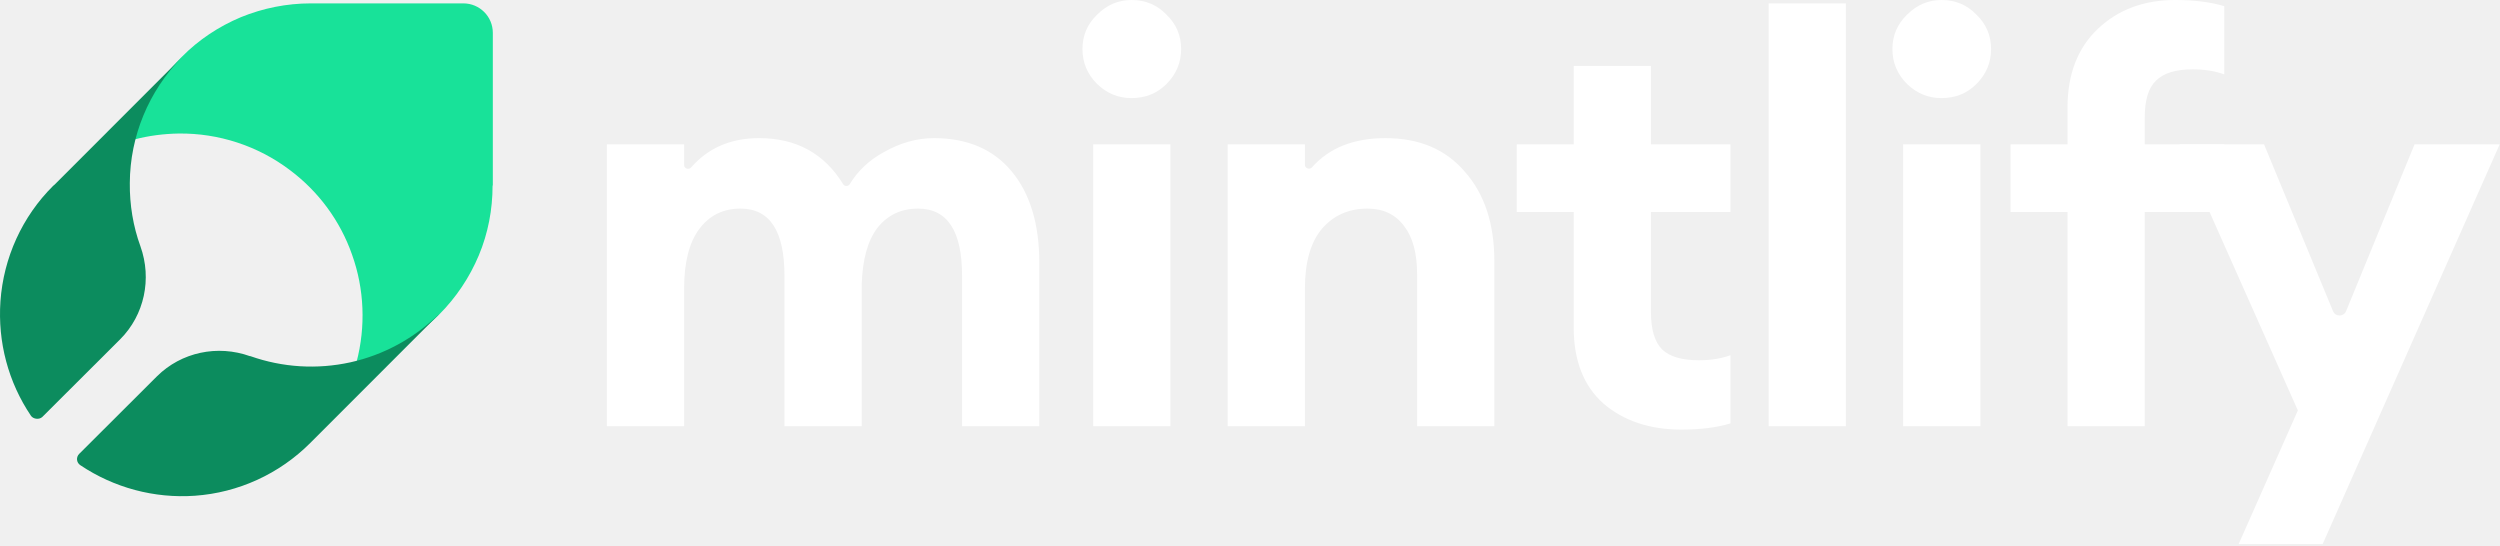
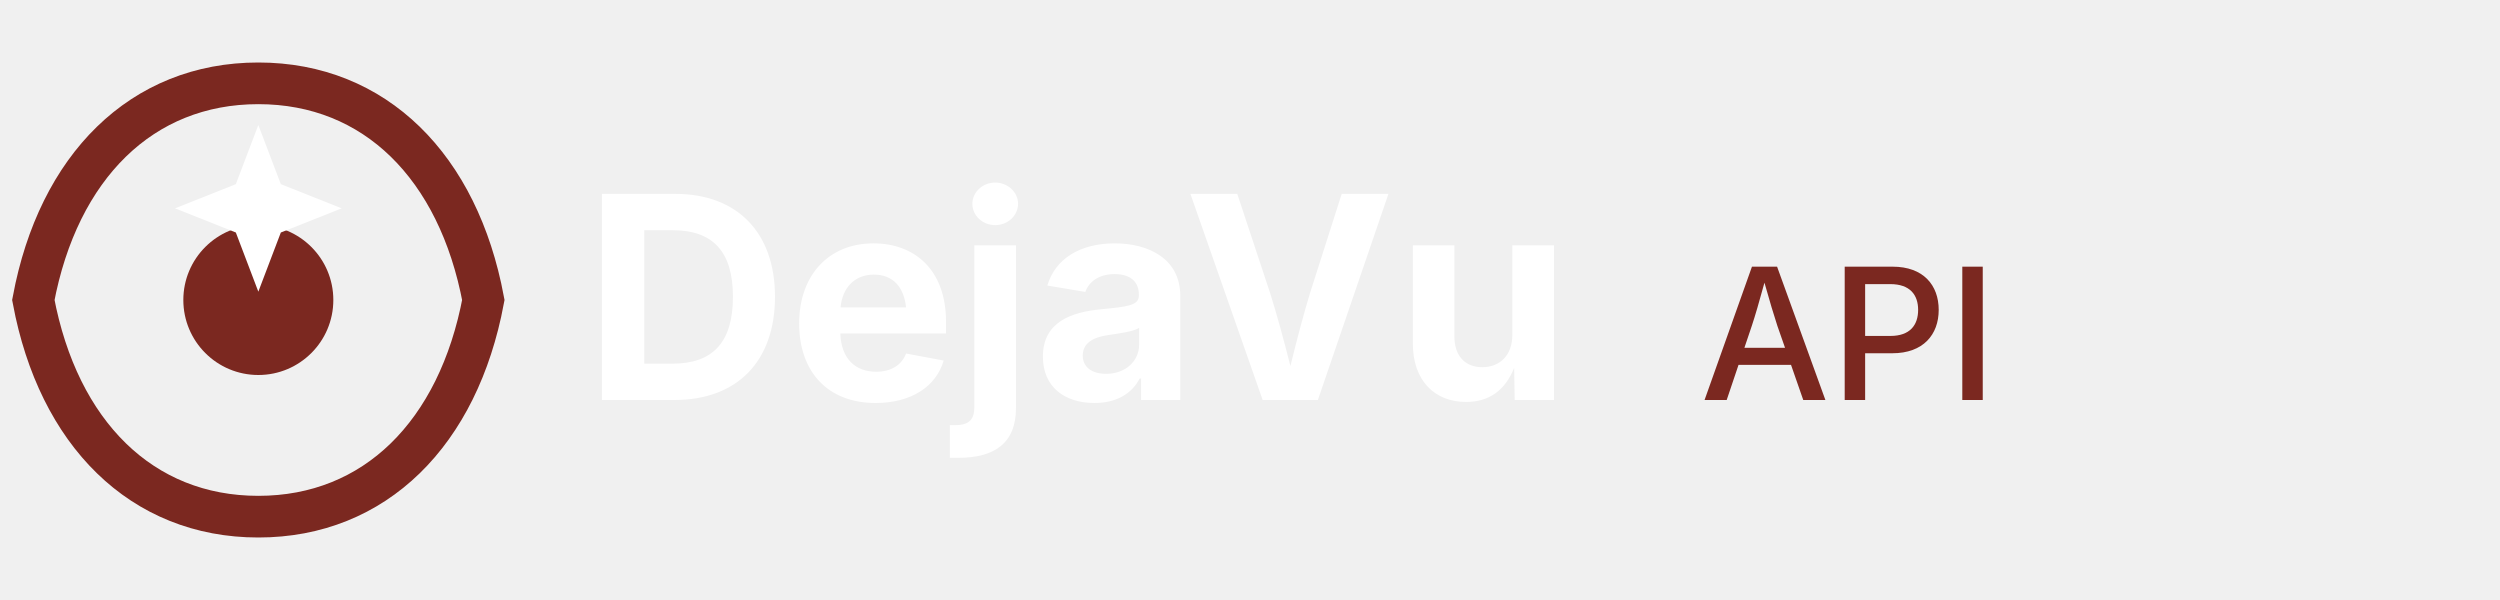
- <svg xmlns="http://www.w3.org/2000/svg" width="1682" height="367" viewBox="0 0 1682 367" fill="none">
-   <path d="M1562.69 366.037H1506.17L1546 276.14L1466.34 97.105H1523.24L1569.66 209.337C1571.28 213.26 1576.84 213.253 1578.45 209.325L1624.52 97.105H1681.79L1562.69 366.037Z" fill="white" />
-   <path d="M1391.02 286.761V142.622H1352.71V97.104H1391.02V72.449C1391.02 49.943 1397.85 32.242 1411.5 19.345C1425.16 6.448 1442.48 0 1463.47 0C1476.37 0 1487.37 1.391 1496.47 4.172V50.069C1490.4 47.793 1483.32 46.656 1475.23 46.656C1463.85 46.656 1455.63 49.184 1450.57 54.242C1445.51 59.046 1442.99 67.265 1442.99 78.897V97.104H1496.47V142.622H1442.99V286.761H1391.02Z" fill="white" />
-   <path d="M1306.22 66.001C1297.37 66.001 1289.66 62.84 1283.08 56.518C1276.51 49.943 1273.22 42.104 1273.22 33C1273.22 23.897 1276.51 16.184 1283.08 9.862C1289.66 3.287 1297.37 0 1306.22 0C1315.58 0 1323.42 3.287 1329.74 9.862C1336.31 16.184 1339.6 23.897 1339.6 33C1339.6 42.104 1336.31 49.943 1329.74 56.518C1323.42 62.84 1315.58 66.001 1306.22 66.001ZM1280.43 286.761V97.104H1332.39V286.761H1280.43Z" fill="white" />
-   <path d="M1189.94 286.761V2.276H1241.91V286.761H1189.94Z" fill="white" />
-   <path d="M1131.24 289.037C1110 289.037 1092.55 283.221 1078.89 271.588C1065.49 259.703 1058.79 242.634 1058.79 220.381V142.622H1020.48V97.104H1058.79V44.38H1110.76V97.104H1164.24V142.622H1110.76V210.14C1110.76 221.772 1113.29 230.117 1118.34 235.174C1123.4 239.979 1131.62 242.381 1143 242.381C1151.09 242.381 1158.17 241.243 1164.24 238.967V284.864C1155.14 287.646 1144.14 289.037 1131.24 289.037Z" fill="white" />
-   <path d="M825.979 286.761V97.104H877.945V110.967C877.945 113.311 881.135 114.347 882.688 112.591C894.273 99.485 910.773 92.932 932.187 92.932C954.946 92.932 972.774 100.518 985.67 115.69C998.82 130.61 1005.39 150.587 1005.39 175.622V286.761H953.429V184.346C953.429 170.438 950.521 159.691 944.704 152.104C938.888 144.265 930.67 140.346 920.049 140.346C907.405 140.346 897.164 144.898 889.325 154.001C881.738 163.105 877.945 176.507 877.945 194.208V286.761H825.979Z" fill="white" />
-   <path d="M761.286 66.001C752.436 66.001 744.723 62.84 738.148 56.518C731.574 49.943 728.286 42.104 728.286 33C728.286 23.897 731.574 16.184 738.148 9.862C744.723 3.287 752.436 0 761.286 0C770.643 0 778.482 3.287 784.804 9.862C791.379 16.184 794.666 23.897 794.666 33C794.666 42.104 791.379 49.943 784.804 56.518C778.482 62.84 770.643 66.001 761.286 66.001ZM735.493 286.761V97.104H787.459V286.761H735.493Z" fill="white" />
-   <path d="M647.273 286.761V185.484C647.273 155.392 637.411 140.346 617.686 140.346C606.307 140.346 597.204 144.645 590.376 153.242C583.801 161.84 580.261 174.61 579.755 191.553V286.761H527.789V185.484C527.789 155.392 517.927 140.346 498.203 140.346C486.571 140.346 477.341 144.898 470.513 154.001C463.685 163.105 460.272 176.507 460.272 194.208V286.761H408.306V97.104H460.272V111.103C460.272 113.435 463.407 114.462 464.939 112.704C476.419 99.522 491.68 92.932 510.72 92.932C535.742 92.932 554.588 103.262 567.259 123.923C568.258 125.553 570.718 125.527 571.712 123.894C577.189 114.891 584.802 107.731 594.548 102.414C605.675 96.093 616.928 92.932 628.307 92.932C650.813 92.932 668.261 100.391 680.652 115.311C693.043 130.231 699.239 150.714 699.239 176.76V286.761H647.273Z" fill="white" />
-   <path d="M331.569 124.833V22.09C331.569 11.065 322.625 2.276 311.764 2.276H209.069C192.938 2.276 176.967 5.472 162.113 11.544C147.26 17.775 133.685 26.724 122.345 38.228L121.546 39.027C106.533 54.207 95.833 73.062 90.402 93.834C100.145 91.277 110.206 89.999 120.268 89.839C147.1 89.52 173.453 98.148 194.855 114.287C214.18 128.668 228.873 148.481 236.859 171.331C245.164 194.5 246.122 219.746 239.893 243.554C260.496 238.122 279.503 227.416 294.675 212.396L295.474 211.597C306.813 200.252 315.917 186.67 322.145 171.81C328.374 156.95 331.409 140.971 331.409 124.833H331.569Z" fill="#18E299" />
-   <path d="M87.337 123.098C87.496 91.579 100.066 61.334 122.182 38.73L36.739 124.212C36.421 124.531 36.102 124.69 35.784 125.008C14.941 145.702 2.371 173.4 0.303 202.69C-1.607 230.07 5.553 257.131 20.828 279.736C22.285 281.892 26.238 282.601 28.466 280.532L80.813 228.319C97.202 211.923 102.293 187.568 94.497 165.759C89.564 152.229 87.178 137.743 87.337 123.098Z" fill="#0C8C5E" />
-   <path d="M294.976 211.605C278.587 227.683 258.062 238.826 235.786 243.761C213.351 248.695 190.121 247.263 168.482 239.622C168.482 239.622 168.323 239.622 168.164 239.622C146.365 231.822 122.022 236.916 105.633 253.153L53.285 305.365C51.057 307.594 51.376 311.255 54.081 313.006C76.674 328.129 103.724 335.451 131.091 333.541C160.368 331.472 187.894 318.896 208.737 298.043L209.533 297.247L294.976 211.765V211.605Z" fill="#0C8C5E" />
+ <svg xmlns="http://www.w3.org/2000/svg" width="300" height="72" viewBox="0 0 300 72" fill="none">
+   <g transform="translate(4 8)">
+     <path d="M27 2C13 2 3 12 0 28c3 16 13 26 27 26s24-10 27-26C51 12 41 2 27 2Z" stroke="#7B2820" stroke-width="5" />
+     <circle cx="27" cy="28" r="9" fill="#7B2820" />
+     <path d="M27 7l2.7 7.1L37 17l-7.3 2.9L27 27l-2.7-7.1L17 17l7.3-2.9L27 7Z" fill="#fff" />
+   </g>
+   <text x="70" y="48" font-family="Inter,Arial,sans-serif" font-size="34" font-weight="700" fill="#fff">DejaVu</text>
+   <text x="204" y="48" font-family="Inter,Arial,sans-serif" font-size="22" font-weight="500" fill="#7B2820">API</text>
</svg>
